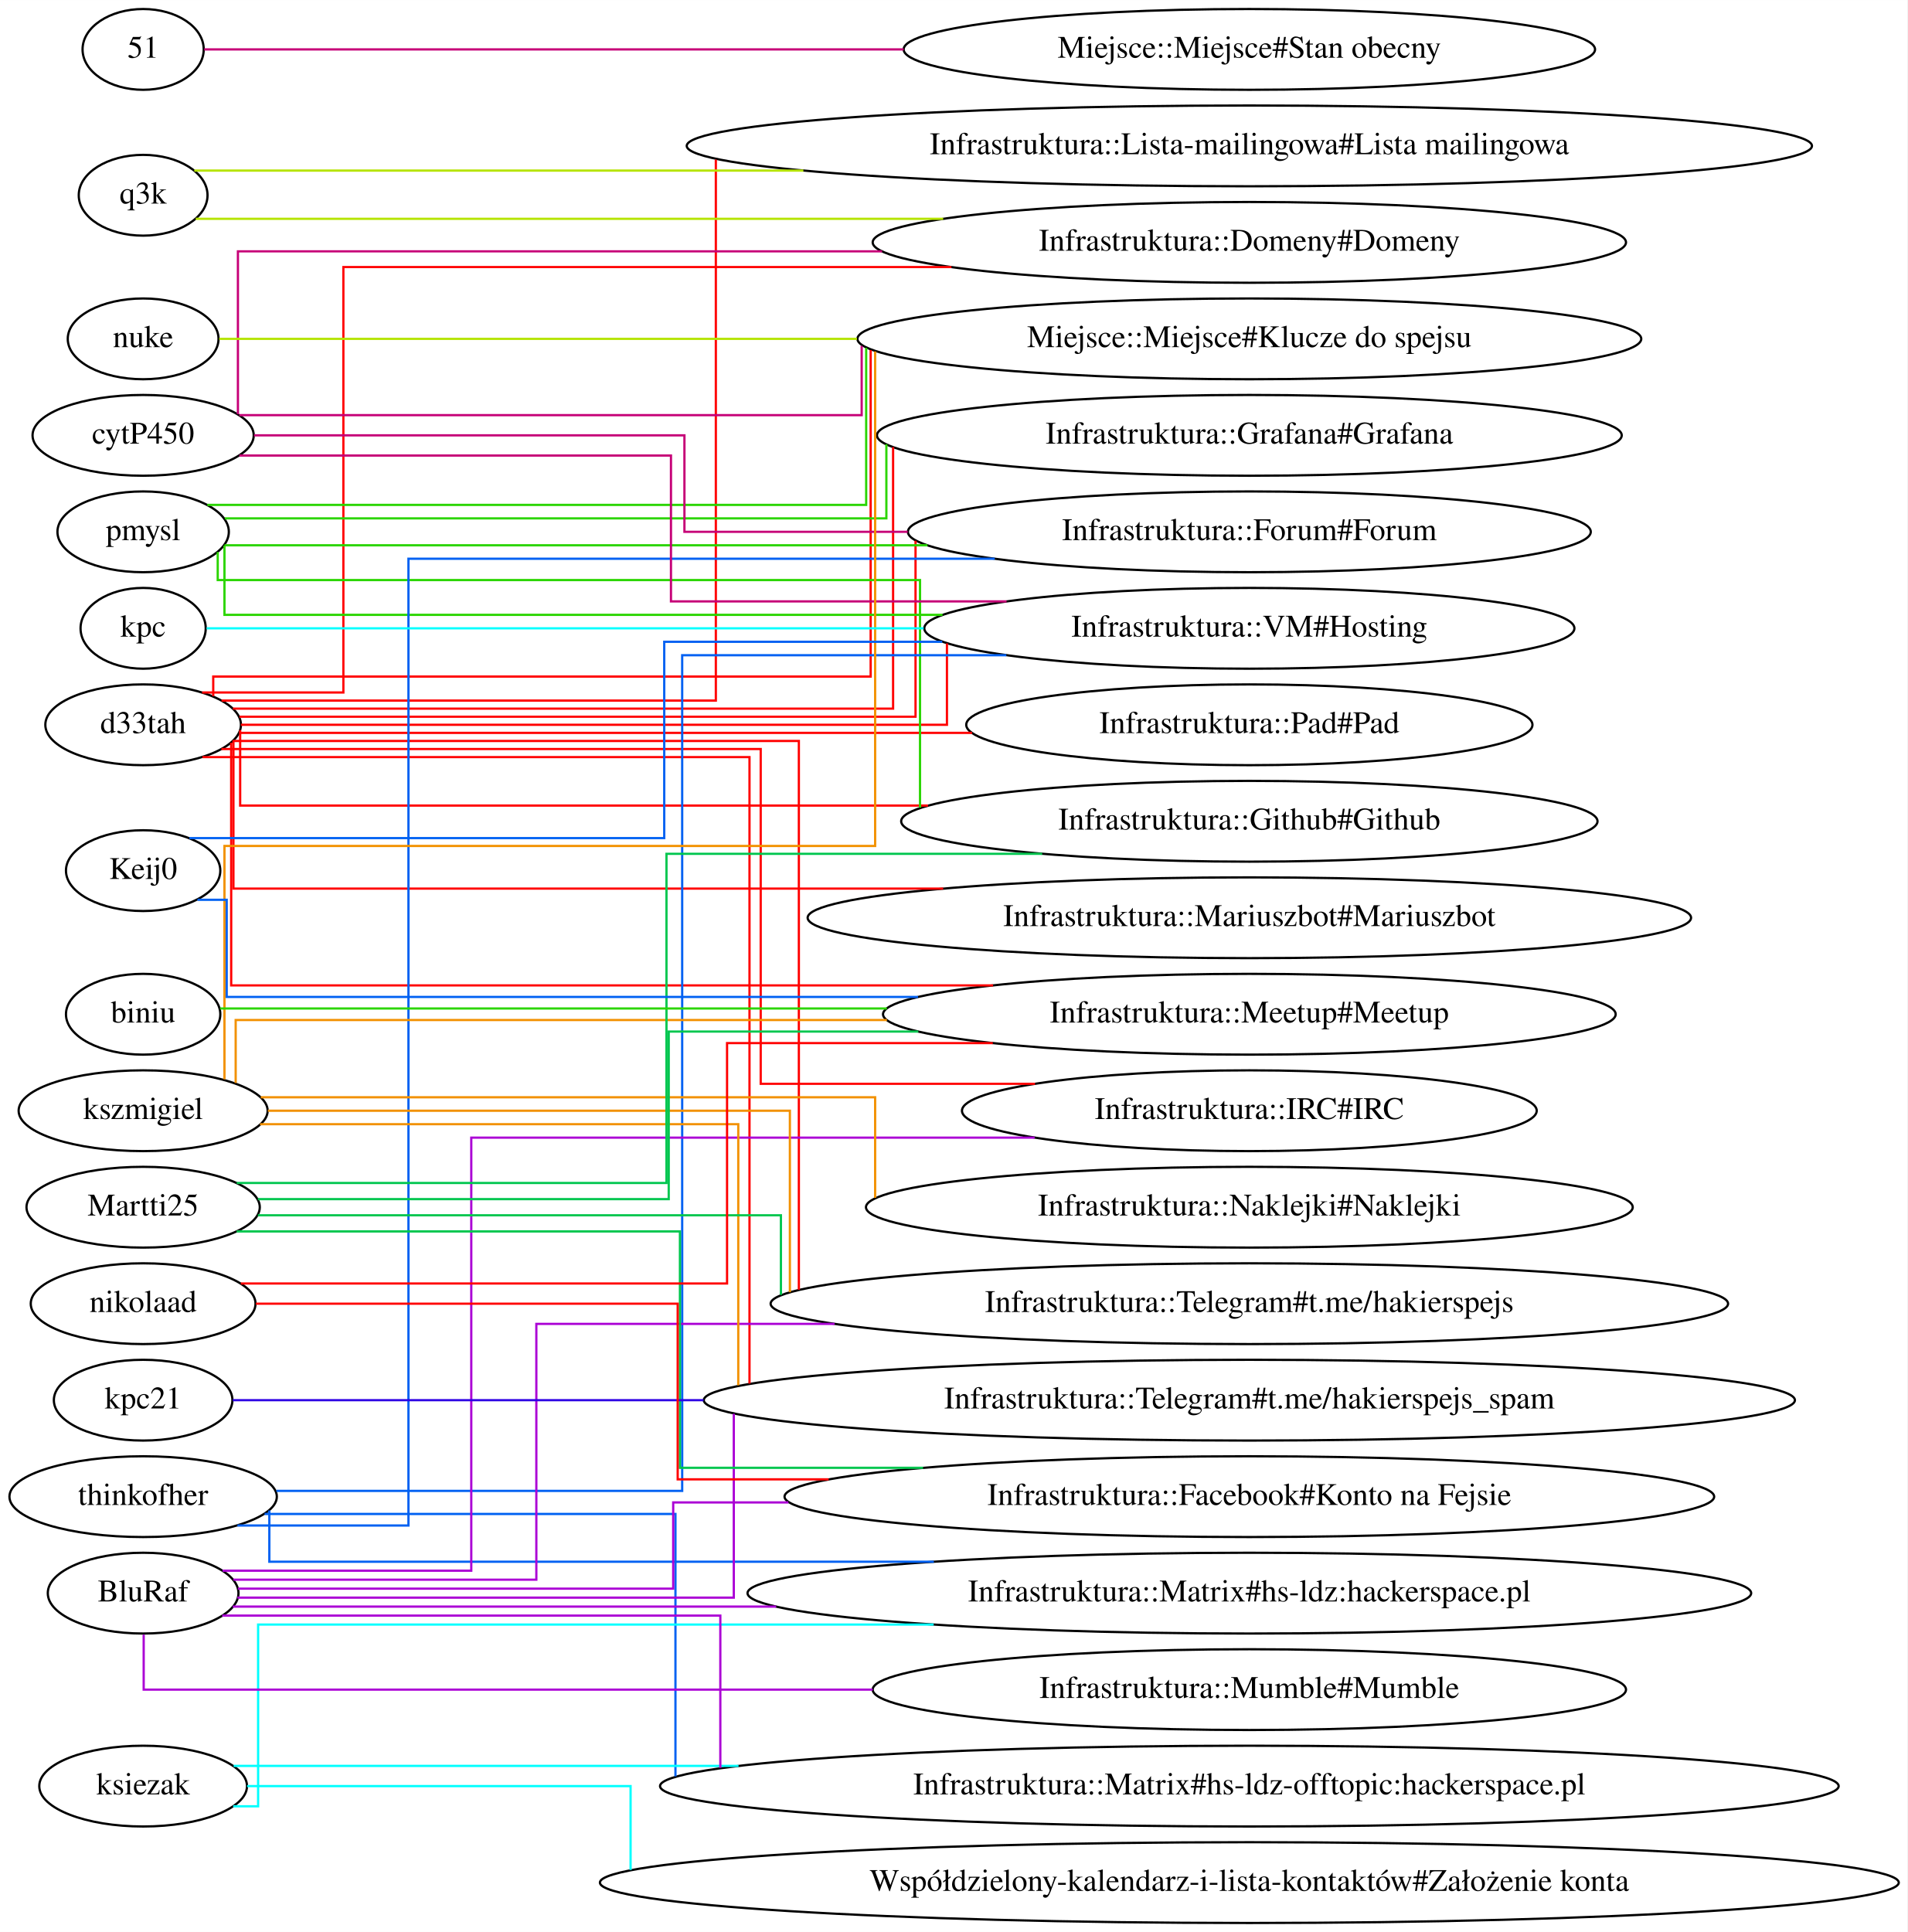
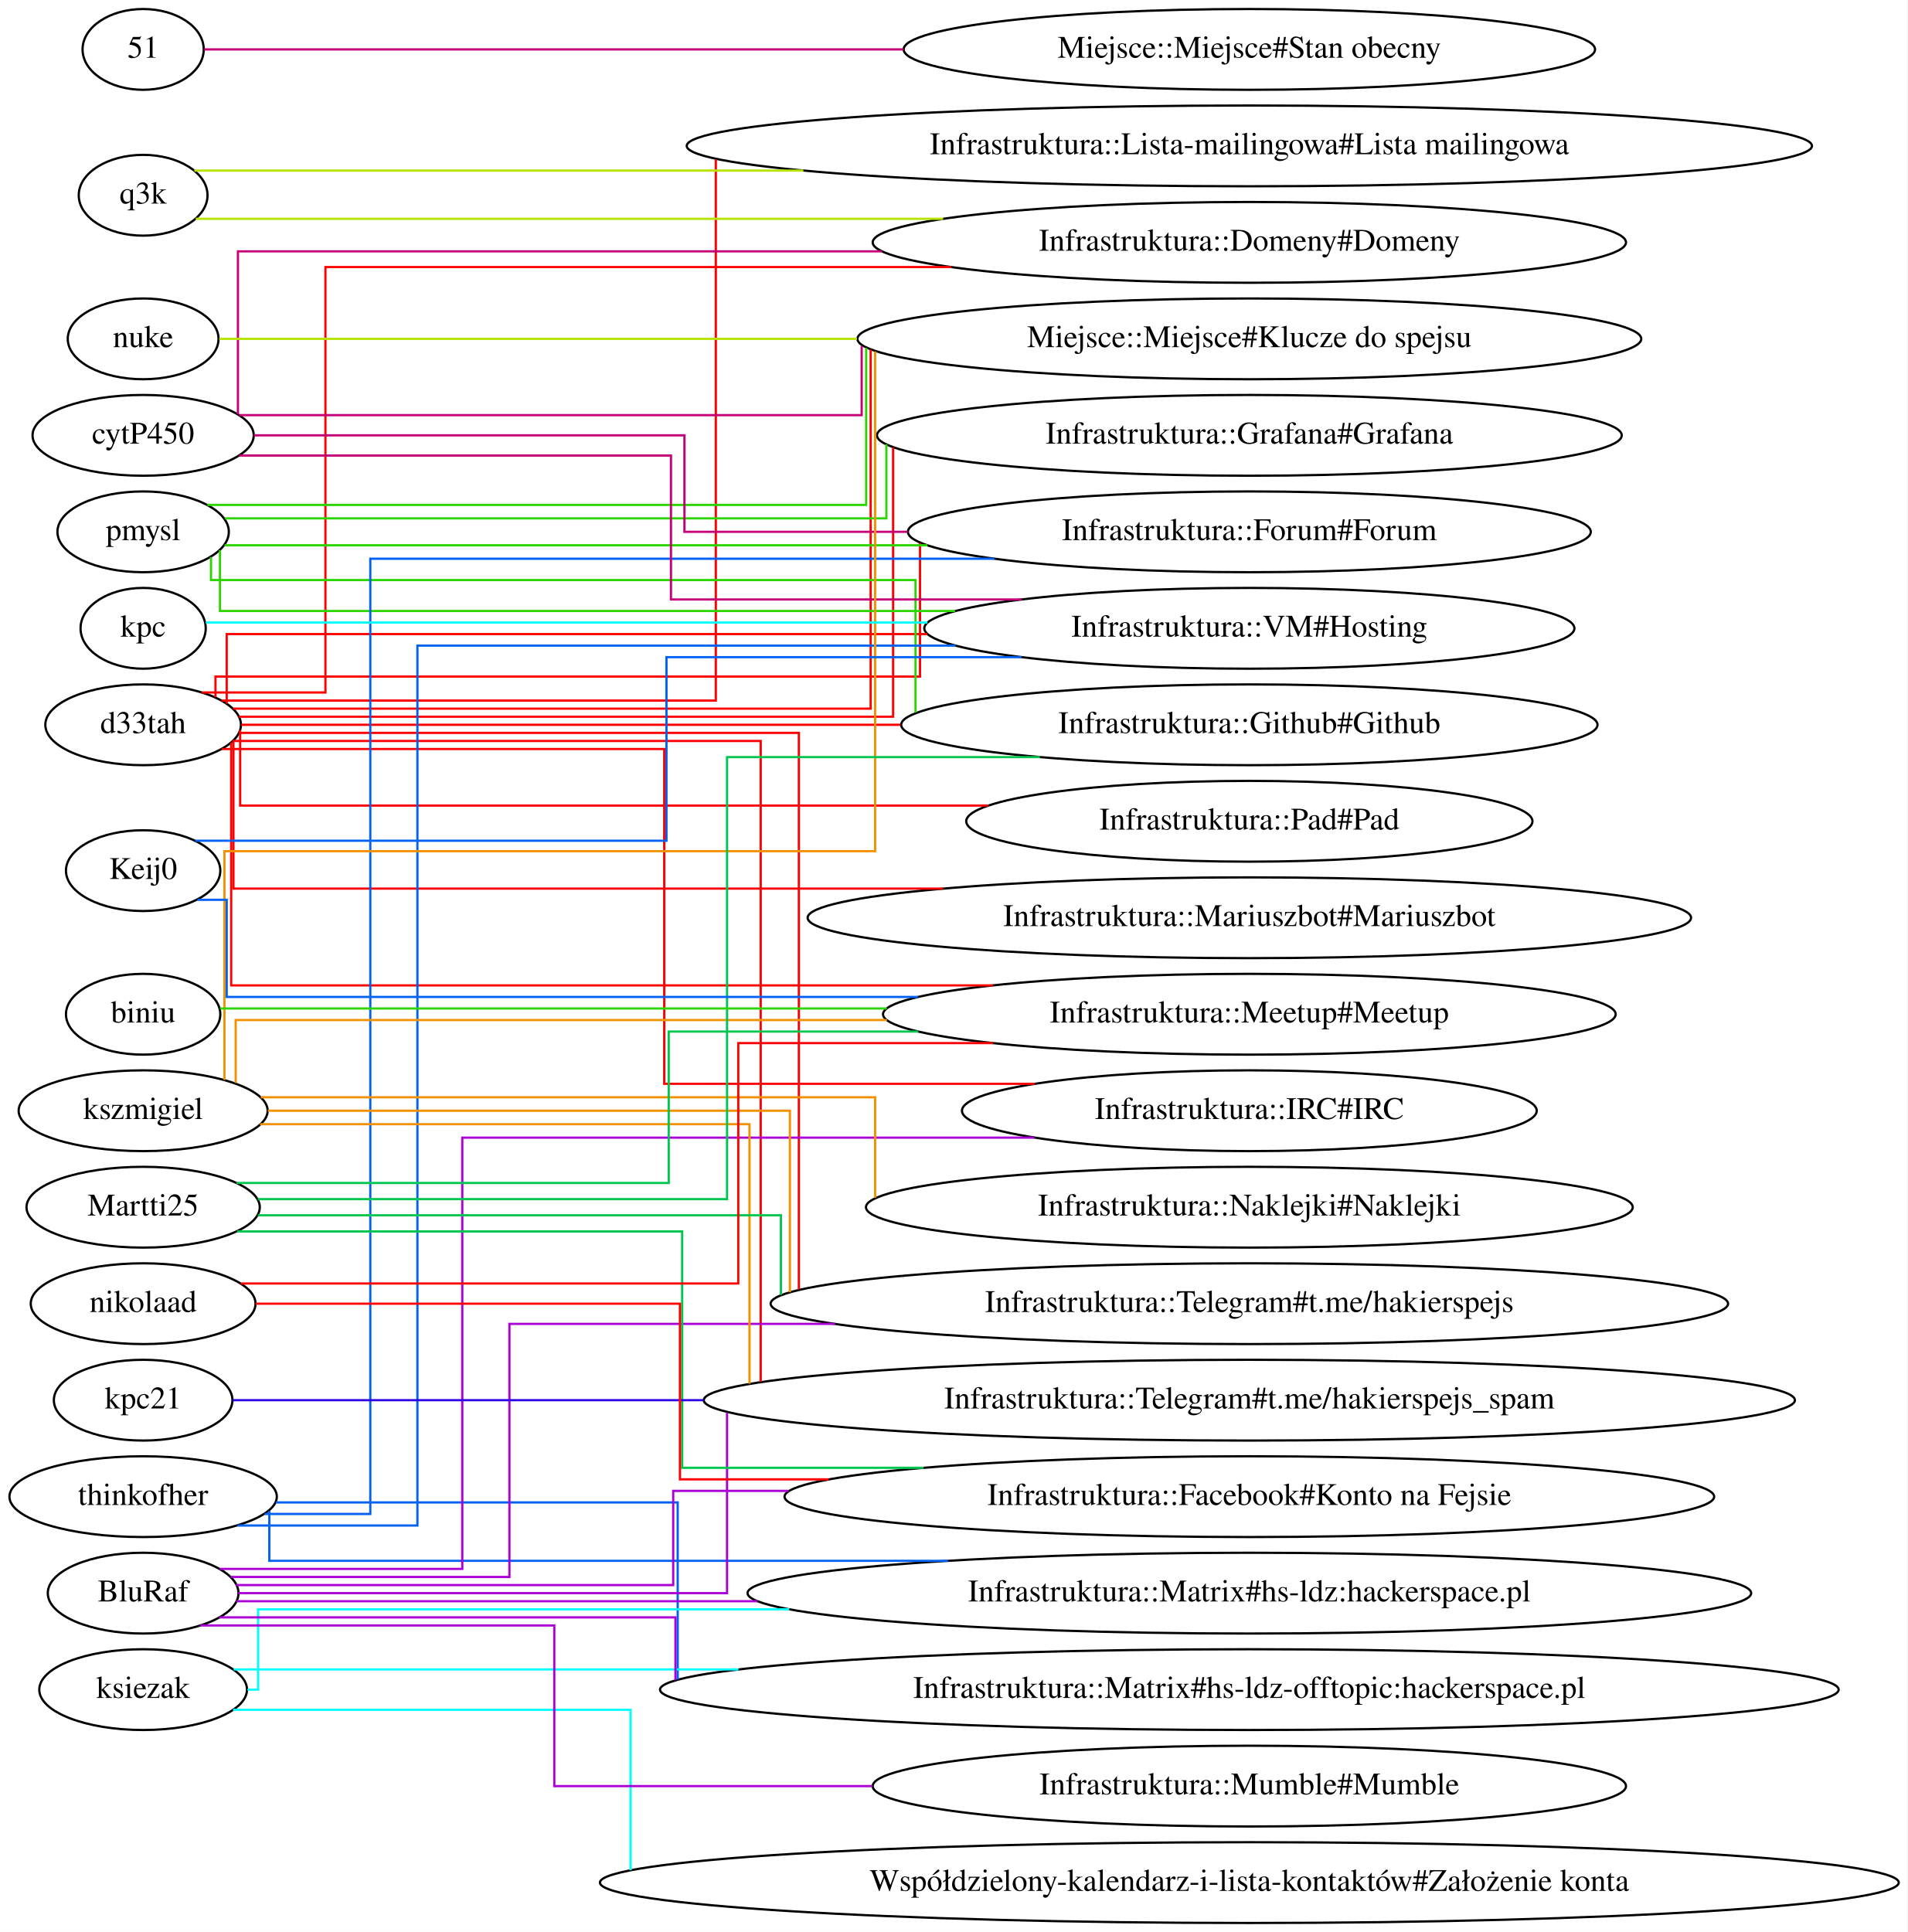
<svg xmlns="http://www.w3.org/2000/svg" width="850pt" height="861pt" viewBox="0.00 0.00 850.04 861.00">
  <g id="graph0" class="graph" transform="scale(1 1) rotate(0) translate(4 857)">
    <polygon fill="#ffffff" stroke="transparent" points="-4,4 -4,-857 846.038,-857 846.038,4 -4,4" />
    <g id="node1" class="node">
      <ellipse fill="none" stroke="#000000" cx="59.795" cy="-534" rx="43.592" ry="18" />
      <text text-anchor="middle" x="59.795" y="-530.3" font-family="Times,serif" font-size="14.00" fill="#000000">d33tah</text>
    </g>
    <g id="node2" class="node">
-       <ellipse fill="none" stroke="#000000" cx="552.814" cy="-491" rx="155.173" ry="18" />
-       <text text-anchor="middle" x="552.814" y="-487.3" font-family="Times,serif" font-size="14.00" fill="#000000">Infrastruktura::Github#Github</text>
-     </g>
-     <g id="edge1" class="edge">
-       <path fill="none" stroke="#ff0000" d="M103.038,-531.638C103.038,-523.629 103.038,-498 103.038,-498 103.038,-498 277.909,-498 409.575,-498" />
-     </g>
-     <g id="node3" class="node">
      <ellipse fill="none" stroke="#000000" cx="552.814" cy="-792" rx="250.756" ry="18" />
      <text text-anchor="middle" x="552.814" y="-788.3" font-family="Times,serif" font-size="14.00" fill="#000000">Infrastruktura::Lista-mailingowa#Lista mailingowa</text>
    </g>
+     <g id="edge1" class="edge">
+       <path fill="none" stroke="#ff0000" d="M94.75,-544.8C164.655,-544.8 315.038,-544.8 315.038,-544.8 315.038,-544.8 315.038,-747.823 315.038,-785.889" />
+     </g>
+     <g id="node3" class="node">
+       <ellipse fill="none" stroke="#000000" cx="552.814" cy="-534" rx="155.173" ry="18" />
+       <text text-anchor="middle" x="552.814" y="-530.3" font-family="Times,serif" font-size="14.00" fill="#000000">Infrastruktura::Github#Github</text>
+     </g>
    <g id="edge2" class="edge">
-       <path fill="none" stroke="#ff0000" d="M94.75,-544.8C164.655,-544.8 315.038,-544.8 315.038,-544.8 315.038,-544.8 315.038,-747.823 315.038,-785.889" />
+       <path fill="none" stroke="#ff0000" d="M103.547,-534C168.885,-534 295.198,-534 397.291,-534" />
    </g>
    <g id="node4" class="node">
-       <ellipse fill="none" stroke="#000000" cx="552.814" cy="-534" rx="126.178" ry="18" />
-       <text text-anchor="middle" x="552.814" y="-530.3" font-family="Times,serif" font-size="14.00" fill="#000000">Infrastruktura::Pad#Pad</text>
+       <ellipse fill="none" stroke="#000000" cx="552.814" cy="-577" rx="144.874" ry="18" />
+       <text text-anchor="middle" x="552.814" y="-573.3" font-family="Times,serif" font-size="14.00" fill="#000000">Infrastruktura::VM#Hosting</text>
    </g>
    <g id="edge3" class="edge">
-       <path fill="none" stroke="#ff0000" d="M102.684,-530.4C174.724,-530.4 322.595,-530.4 429.226,-530.4" />
+       <path fill="none" stroke="#ff0000" d="M97.038,-543.377C97.038,-555.32 97.038,-574.429 97.038,-574.429 97.038,-574.429 275.632,-574.429 409.229,-574.429" />
    </g>
    <g id="node5" class="node">
-       <ellipse fill="none" stroke="#000000" cx="552.814" cy="-620" rx="152.173" ry="18" />
-       <text text-anchor="middle" x="552.814" y="-616.3" font-family="Times,serif" font-size="14.00" fill="#000000">Infrastruktura::Forum#Forum</text>
-     </g>
-     <g id="edge4" class="edge">
-       <path fill="none" stroke="#ff0000" d="M102.697,-537.6C194.978,-537.6 404.038,-537.6 404.038,-537.6 404.038,-537.6 404.038,-599.566 404.038,-616.026" />
-     </g>
-     <g id="node6" class="node">
      <ellipse fill="none" stroke="#000000" cx="552.814" cy="-448" rx="196.865" ry="18" />
      <text text-anchor="middle" x="552.814" y="-444.3" font-family="Times,serif" font-size="14.00" fill="#000000">Infrastruktura::Mariuszbot#Mariuszbot</text>
    </g>
-     <g id="edge5" class="edge">
+     <g id="edge4" class="edge">
      <path fill="none" stroke="#ff0000" d="M100.038,-527C100.038,-508.729 100.038,-461 100.038,-461 100.038,-461 283.036,-461 416.352,-461" />
    </g>
-     <g id="node7" class="node">
+     <g id="node6" class="node">
      <ellipse fill="none" stroke="#000000" cx="552.814" cy="-276" rx="213.362" ry="18" />
      <text text-anchor="middle" x="552.814" y="-272.3" font-family="Times,serif" font-size="14.00" fill="#000000">Infrastruktura::Telegram#t.me/hakierspejs</text>
    </g>
+     <g id="edge5" class="edge">
+       <path fill="none" stroke="#ff0000" d="M102.602,-530.4C183.776,-530.4 352.038,-530.4 352.038,-530.4 352.038,-530.4 352.038,-321.464 352.038,-282.289" />
+     </g>
+     <g id="node7" class="node">
+       <ellipse fill="none" stroke="#000000" cx="552.814" cy="-663" rx="165.971" ry="18" />
+       <text text-anchor="middle" x="552.814" y="-659.3" font-family="Times,serif" font-size="14.00" fill="#000000">Infrastruktura::Grafana#Grafana</text>
+     </g>
    <g id="edge6" class="edge">
-       <path fill="none" stroke="#ff0000" d="M99.817,-526.8C179.855,-526.8 352.038,-526.8 352.038,-526.8 352.038,-526.8 352.038,-320.821 352.038,-282.2" />
+       <path fill="none" stroke="#ff0000" d="M102.466,-537.6C192.574,-537.6 394.038,-537.6 394.038,-537.6 394.038,-537.6 394.038,-633.609 394.038,-657.612" />
    </g>
    <g id="node8" class="node">
      <ellipse fill="none" stroke="#000000" cx="552.814" cy="-706" rx="174.669" ry="18" />
      <text text-anchor="middle" x="552.814" y="-702.3" font-family="Times,serif" font-size="14.00" fill="#000000">Miejsce::Miejsce#Klucze do spejsu</text>
    </g>
    <g id="edge7" class="edge">
-       <path fill="none" stroke="#ff0000" d="M91.038,-546.755C91.038,-551.385 91.038,-555.5 91.038,-555.5 91.038,-555.5 384.038,-555.5 384.038,-555.5 384.038,-555.5 384.038,-674.879 384.038,-700.993" />
+       <path fill="none" stroke="#ff0000" d="M99.879,-541.2C186.63,-541.2 384.038,-541.2 384.038,-541.2 384.038,-541.2 384.038,-674.225 384.038,-701.246" />
    </g>
    <g id="node9" class="node">
-       <ellipse fill="none" stroke="#000000" cx="552.814" cy="-577" rx="144.874" ry="18" />
-       <text text-anchor="middle" x="552.814" y="-573.3" font-family="Times,serif" font-size="14.00" fill="#000000">Infrastruktura::VM#Hosting</text>
+       <ellipse fill="none" stroke="#000000" cx="552.814" cy="-405" rx="163.271" ry="18" />
+       <text text-anchor="middle" x="552.814" y="-401.3" font-family="Times,serif" font-size="14.00" fill="#000000">Infrastruktura::Meetup#Meetup</text>
    </g>
    <g id="edge8" class="edge">
-       <path fill="none" stroke="#ff0000" d="M103.364,-534C198.837,-534 418.038,-534 418.038,-534 418.038,-534 418.038,-558.188 418.038,-570.281" />
+       <path fill="none" stroke="#ff0000" d="M99.038,-526.017C99.038,-499.777 99.038,-417.857 99.038,-417.857 99.038,-417.857 304.178,-417.857 438.6,-417.857" />
    </g>
    <g id="node10" class="node">
      <ellipse fill="none" stroke="#000000" cx="552.814" cy="-362" rx="128.077" ry="18" />
      <text text-anchor="middle" x="552.814" y="-358.3" font-family="Times,serif" font-size="14.00" fill="#000000">Infrastruktura::IRC#IRC</text>
    </g>
    <g id="edge9" class="edge">
-       <path fill="none" stroke="#ff0000" d="M94.654,-523.2C168.719,-523.2 335.038,-523.2 335.038,-523.2 335.038,-523.2 335.038,-374 335.038,-374 335.038,-374 398.781,-374 457.294,-374" />
+       <path fill="none" stroke="#ff0000" d="M94.815,-523.2C159.695,-523.2 292.038,-523.2 292.038,-523.2 292.038,-523.2 292.038,-374 292.038,-374 292.038,-374 382.766,-374 457.191,-374" />
    </g>
    <g id="node11" class="node">
-       <ellipse fill="none" stroke="#000000" cx="552.814" cy="-663" rx="165.971" ry="18" />
-       <text text-anchor="middle" x="552.814" y="-659.3" font-family="Times,serif" font-size="14.00" fill="#000000">Infrastruktura::Grafana#Grafana</text>
+       <ellipse fill="none" stroke="#000000" cx="552.814" cy="-749" rx="167.87" ry="18" />
+       <text text-anchor="middle" x="552.814" y="-745.3" font-family="Times,serif" font-size="14.00" fill="#000000">Infrastruktura::Domeny#Domeny</text>
    </g>
    <g id="edge10" class="edge">
-       <path fill="none" stroke="#ff0000" d="M99.78,-541.2C188.499,-541.2 394.038,-541.2 394.038,-541.2 394.038,-541.2 394.038,-634.453 394.038,-657.766" />
+       <path fill="none" stroke="#ff0000" d="M85.948,-548.4C109.698,-548.4 141.038,-548.4 141.038,-548.4 141.038,-548.4 141.038,-738 141.038,-738 141.038,-738 299.634,-738 419.975,-738" />
    </g>
    <g id="node12" class="node">
-       <ellipse fill="none" stroke="#000000" cx="552.814" cy="-405" rx="163.271" ry="18" />
-       <text text-anchor="middle" x="552.814" y="-401.3" font-family="Times,serif" font-size="14.00" fill="#000000">Infrastruktura::Meetup#Meetup</text>
+       <ellipse fill="none" stroke="#000000" cx="552.814" cy="-491" rx="126.178" ry="18" />
+       <text text-anchor="middle" x="552.814" y="-487.3" font-family="Times,serif" font-size="14.00" fill="#000000">Infrastruktura::Pad#Pad</text>
    </g>
    <g id="edge11" class="edge">
-       <path fill="none" stroke="#ff0000" d="M99.038,-526.017C99.038,-499.777 99.038,-417.857 99.038,-417.857 99.038,-417.857 304.178,-417.857 438.6,-417.857" />
+       <path fill="none" stroke="#ff0000" d="M103.038,-531.638C103.038,-523.629 103.038,-498 103.038,-498 103.038,-498 303.134,-498 436.4,-498" />
    </g>
    <g id="node13" class="node">
+       <ellipse fill="none" stroke="#000000" cx="552.814" cy="-620" rx="152.173" ry="18" />
+       <text text-anchor="middle" x="552.814" y="-616.3" font-family="Times,serif" font-size="14.00" fill="#000000">Infrastruktura::Forum#Forum</text>
+     </g>
+     <g id="edge12" class="edge">
+       <path fill="none" stroke="#ff0000" d="M92.038,-546.257C92.038,-551.086 92.038,-555.5 92.038,-555.5 92.038,-555.5 406.038,-555.5 406.038,-555.5 406.038,-555.5 406.038,-599.734 406.038,-614.939" />
+     </g>
+     <g id="node14" class="node">
      <ellipse fill="none" stroke="#000000" cx="552.814" cy="-233" rx="243.157" ry="18" />
      <text text-anchor="middle" x="552.814" y="-229.3" font-family="Times,serif" font-size="14.00" fill="#000000">Infrastruktura::Telegram#t.me/hakierspejs_spam</text>
    </g>
-     <g id="edge12" class="edge">
-       <path fill="none" stroke="#ff0000" d="M86.199,-519.6C154.199,-519.6 330.038,-519.6 330.038,-519.6 330.038,-519.6 330.038,-285.232 330.038,-240.373" />
-     </g>
-     <g id="node14" class="node">
-       <ellipse fill="none" stroke="#000000" cx="552.814" cy="-749" rx="167.87" ry="18" />
-       <text text-anchor="middle" x="552.814" y="-745.3" font-family="Times,serif" font-size="14.00" fill="#000000">Infrastruktura::Domeny#Domeny</text>
-     </g>
    <g id="edge13" class="edge">
-       <path fill="none" stroke="#ff0000" d="M86.088,-548.4C112.412,-548.4 149.038,-548.4 149.038,-548.4 149.038,-548.4 149.038,-738 149.038,-738 149.038,-738 302.358,-738 420.043,-738" />
+       <path fill="none" stroke="#ff0000" d="M99.817,-526.8C176.155,-526.8 335.038,-526.8 335.038,-526.8 335.038,-526.8 335.038,-288.615 335.038,-241.165" />
    </g>
    <g id="node15" class="node">
      <ellipse fill="none" stroke="#000000" cx="59.795" cy="-620" rx="38.194" ry="18" />
      <text text-anchor="middle" x="59.795" y="-616.3" font-family="Times,serif" font-size="14.00" fill="#000000">pmysl</text>
    </g>
    <g id="edge14" class="edge">
-       <path fill="none" stroke="#2bd500" d="M93.038,-611.007C93.038,-605.115 93.038,-598.5 93.038,-598.5 93.038,-598.5 406.038,-598.5 406.038,-598.5 406.038,-598.5 406.038,-519.829 406.038,-497.088" />
+       <path fill="none" stroke="#2bd500" d="M90.038,-608.746C90.038,-603.544 90.038,-598.5 90.038,-598.5 90.038,-598.5 404.038,-598.5 404.038,-598.5 404.038,-598.5 404.038,-555.097 404.038,-539.499" />
    </g>
    <g id="edge15" class="edge">
-       <path fill="none" stroke="#2bd500" d="M96.048,-614C161.204,-614 301.372,-614 409.361,-614" />
+       <path fill="none" stroke="#2bd500" d="M94.038,-611.816C94.038,-601.392 94.038,-584.714 94.038,-584.714 94.038,-584.714 286.07,-584.714 421.654,-584.714" />
+     </g>
+     <g id="edge16" class="edge">
+       <path fill="none" stroke="#2bd500" d="M96.191,-626C182.239,-626 391.038,-626 391.038,-626 391.038,-626 391.038,-649.495 391.038,-659.04" />
    </g>
    <g id="edge17" class="edge">
      <path fill="none" stroke="#2bd500" d="M88.392,-632C167.257,-632 382.038,-632 382.038,-632 382.038,-632 382.038,-686.651 382.038,-702.021" />
    </g>
-     <g id="edge16" class="edge">
-       <path fill="none" stroke="#2bd500" d="M96.038,-613.89C96.038,-603.381 96.038,-583 96.038,-583 96.038,-583 281.504,-583 416.075,-583" />
-     </g>
    <g id="edge18" class="edge">
-       <path fill="none" stroke="#2bd500" d="M96.191,-626C182.239,-626 391.038,-626 391.038,-626 391.038,-626 391.038,-649.495 391.038,-659.04" />
+       <path fill="none" stroke="#2bd500" d="M96.048,-614C161.204,-614 301.372,-614 409.361,-614" />
    </g>
    <g id="node16" class="node">
      <ellipse fill="none" stroke="#000000" cx="59.795" cy="-190" rx="59.59" ry="18" />
      <text text-anchor="middle" x="59.795" y="-186.3" font-family="Times,serif" font-size="14.00" fill="#000000">thinkofher</text>
    </g>
+     <g id="edge22" class="edge">
+       <path fill="none" stroke="#0061f2" d="M101.864,-177.143C137.225,-177.143 182.038,-177.143 182.038,-177.143 182.038,-177.143 182.038,-569.286 182.038,-569.286 182.038,-569.286 315.127,-569.286 421.831,-569.286" />
+     </g>
    <g id="edge21" class="edge">
-       <path fill="none" stroke="#0061f2" d="M101.816,-177.143C135.802,-177.143 178.038,-177.143 178.038,-177.143 178.038,-177.143 178.038,-608 178.038,-608 178.038,-608 329.045,-608 439.352,-608" />
-     </g>
-     <g id="edge20" class="edge">
-       <path fill="none" stroke="#0061f2" d="M119.181,-192.571C190.324,-192.571 300.038,-192.571 300.038,-192.571 300.038,-192.571 300.038,-565 300.038,-565 300.038,-565 375.906,-565 444.514,-565" />
+       <path fill="none" stroke="#0061f2" d="M113.973,-182.286C138.044,-182.286 161.038,-182.286 161.038,-182.286 161.038,-182.286 161.038,-608 161.038,-608 161.038,-608 323.543,-608 439.233,-608" />
    </g>
    <g id="node17" class="node">
-       <ellipse fill="none" stroke="#000000" cx="552.814" cy="-61" rx="262.653" ry="18" />
-       <text text-anchor="middle" x="552.814" y="-57.3" font-family="Times,serif" font-size="14.00" fill="#000000">Infrastruktura::Matrix#hs-ldz-offtopic:hackerspace.pl</text>
-     </g>
-     <g id="edge19" class="edge">
-       <path fill="none" stroke="#0061f2" d="M113.926,-182.286C183.946,-182.286 297.038,-182.286 297.038,-182.286 297.038,-182.286 297.038,-86.922 297.038,-65.317" />
-     </g>
-     <g id="node18" class="node">
      <ellipse fill="none" stroke="#000000" cx="552.814" cy="-147" rx="223.66" ry="18" />
      <text text-anchor="middle" x="552.814" y="-143.3" font-family="Times,serif" font-size="14.00" fill="#000000">Infrastruktura::Matrix#hs-ldz:hackerspace.pl</text>
    </g>
-     <g id="edge22" class="edge">
-       <path fill="none" stroke="#0061f2" d="M116.038,-183.85C116.038,-175.337 116.038,-161 116.038,-161 116.038,-161 284.527,-161 412.211,-161" />
+     <g id="edge19" class="edge">
+       <path fill="none" stroke="#0061f2" d="M116.038,-183.653C116.038,-175.227 116.038,-161.4 116.038,-161.4 116.038,-161.4 290.137,-161.4 418.501,-161.4" />
+     </g>
+     <g id="node18" class="node">
+       <ellipse fill="none" stroke="#000000" cx="552.814" cy="-104" rx="262.653" ry="18" />
+       <text text-anchor="middle" x="552.814" y="-100.3" font-family="Times,serif" font-size="14.00" fill="#000000">Infrastruktura::Matrix#hs-ldz-offtopic:hackerspace.pl</text>
+     </g>
+     <g id="edge20" class="edge">
+       <path fill="none" stroke="#0061f2" d="M118.992,-187.429C189.551,-187.429 298.038,-187.429 298.038,-187.429 298.038,-187.429 298.038,-125.814 298.038,-108.486" />
    </g>
    <g id="node19" class="node">
      <ellipse fill="none" stroke="#000000" cx="59.795" cy="-663" rx="49.291" ry="18" />
      <text text-anchor="middle" x="59.795" y="-659.3" font-family="Times,serif" font-size="14.00" fill="#000000">cytP450</text>
    </g>
    <g id="edge25" class="edge">
+       <path fill="none" stroke="#c60077" d="M102.668,-654C170.521,-654 295.038,-654 295.038,-654 295.038,-654 295.038,-589.857 295.038,-589.857 295.038,-589.857 379.169,-589.857 451.304,-589.857" />
+     </g>
+     <g id="edge24" class="edge">
+       <path fill="none" stroke="#c60077" d="M102.652,-672C189.915,-672 380.038,-672 380.038,-672 380.038,-672 380.038,-694.445 380.038,-702.862" />
+     </g>
+     <g id="edge23" class="edge">
+       <path fill="none" stroke="#c60077" d="M102.038,-672.406C102.038,-693.945 102.038,-745 102.038,-745 102.038,-745 260.171,-745 389.117,-745" />
+     </g>
+     <g id="edge26" class="edge">
      <path fill="none" stroke="#c60077" d="M109.196,-663C179.775,-663 301.038,-663 301.038,-663 301.038,-663 301.038,-620 301.038,-620 301.038,-620 347.524,-620 400.546,-620" />
-     </g>
-     <g id="edge26" class="edge">
-       <path fill="none" stroke="#c60077" d="M102.652,-672C189.915,-672 380.038,-672 380.038,-672 380.038,-672 380.038,-694.445 380.038,-702.862" />
-     </g>
-     <g id="edge23" class="edge">
-       <path fill="none" stroke="#c60077" d="M102.668,-654C170.521,-654 295.038,-654 295.038,-654 295.038,-654 295.038,-589 295.038,-589 295.038,-589 374.071,-589 444.614,-589" />
-     </g>
-     <g id="edge24" class="edge">
-       <path fill="none" stroke="#c60077" d="M102.038,-672.406C102.038,-693.945 102.038,-745 102.038,-745 102.038,-745 260.171,-745 389.117,-745" />
    </g>
    <g id="node20" class="node">
      <ellipse fill="none" stroke="#000000" cx="59.795" cy="-770" rx="28.695" ry="18" />
      <text text-anchor="middle" x="59.795" y="-766.3" font-family="Times,serif" font-size="14.00" fill="#000000">q3k</text>
    </g>
    <g id="edge27" class="edge">
      <path fill="none" stroke="#b6e400" d="M82.585,-781C131.066,-781 248.623,-781 354.06,-781" />
    </g>
    <g id="edge28" class="edge">
      <path fill="none" stroke="#b6e400" d="M83.242,-759.5C142.135,-759.5 299.881,-759.5 416.367,-759.5" />
    </g>
    <g id="node21" class="node">
-       <ellipse fill="none" stroke="#000000" cx="59.795" cy="-61" rx="46.292" ry="18" />
-       <text text-anchor="middle" x="59.795" y="-57.3" font-family="Times,serif" font-size="14.00" fill="#000000">ksiezak</text>
+       <ellipse fill="none" stroke="#000000" cx="59.795" cy="-104" rx="46.292" ry="18" />
+       <text text-anchor="middle" x="59.795" y="-100.3" font-family="Times,serif" font-size="14.00" fill="#000000">ksiezak</text>
    </g>
    <g id="edge29" class="edge">
-       <path fill="none" stroke="#00ffff" d="M100.141,-70C150.103,-70 239.167,-70 325.154,-70" />
-     </g>
-     <g id="edge31" class="edge">
-       <path fill="none" stroke="#00ffff" d="M99.919,-52C106.402,-52 111.038,-52 111.038,-52 111.038,-52 111.038,-133 111.038,-133 111.038,-133 282.799,-133 412.122,-133" />
+       <path fill="none" stroke="#00ffff" d="M106.309,-104C109.237,-104 111.038,-104 111.038,-104 111.038,-104 111.038,-139.8 111.038,-139.8 111.038,-139.8 232.305,-139.8 347.769,-139.8" />
+     </g>
+     <g id="edge30" class="edge">
+       <path fill="none" stroke="#00ffff" d="M100.141,-113C150.103,-113 239.167,-113 325.154,-113" />
    </g>
    <g id="node22" class="node">
      <ellipse fill="none" stroke="#000000" cx="552.814" cy="-18" rx="289.449" ry="18" />
      <text text-anchor="middle" x="552.814" y="-14.3" font-family="Times,serif" font-size="14.00" fill="#000000">Współdzielony-kalendarz-i-lista-kontaktów#Założenie konta</text>
    </g>
-     <g id="edge30" class="edge">
-       <path fill="none" stroke="#00ffff" d="M106.132,-61C169.934,-61 277.038,-61 277.038,-61 277.038,-61 277.038,-35.277 277.038,-23.622" />
+     <g id="edge31" class="edge">
+       <path fill="none" stroke="#00ffff" d="M99.894,-95C162.665,-95 277.038,-95 277.038,-95 277.038,-95 277.038,-41.193 277.038,-23.538" />
    </g>
    <g id="node23" class="node">
      <ellipse fill="none" stroke="#000000" cx="59.795" cy="-147" rx="42.494" ry="18" />
      <text text-anchor="middle" x="59.795" y="-143.3" font-family="Times,serif" font-size="14.00" fill="#000000">BluRaf</text>
    </g>
+     <g id="edge33" class="edge">
+       <path fill="none" stroke="#ab00d5" d="M98.895,-154.2C147.19,-154.2 223.038,-154.2 223.038,-154.2 223.038,-154.2 223.038,-267 223.038,-267 223.038,-267 292.807,-267 368.162,-267" />
+     </g>
+     <g id="edge35" class="edge">
+       <path fill="none" stroke="#ab00d5" d="M93.865,-157.8C135.947,-157.8 202.038,-157.8 202.038,-157.8 202.038,-157.8 202.038,-350 202.038,-350 202.038,-350 353.104,-350 456.963,-350" />
+     </g>
+     <g id="edge38" class="edge">
+       <path fill="none" stroke="#ab00d5" d="M102.186,-147C175.929,-147 320.038,-147 320.038,-147 320.038,-147 320.038,-208.225 320.038,-227.357" />
+     </g>
    <g id="edge34" class="edge">
-       <path fill="none" stroke="#ab00d5" d="M99.999,-153C151.737,-153 235.038,-153 235.038,-153 235.038,-153 235.038,-267 235.038,-267 235.038,-267 298.054,-267 367.962,-267" />
+       <path fill="none" stroke="#ab00d5" d="M101.404,-143.4C153.232,-143.4 245.687,-143.4 333.486,-143.4" />
+     </g>
+     <g id="edge32" class="edge">
+       <path fill="none" stroke="#ab00d5" d="M93.786,-136.2C159.386,-136.2 297.038,-136.2 297.038,-136.2 297.038,-136.2 297.038,-116.938 297.038,-108.21" />
+     </g>
+     <g id="node24" class="node">
+       <ellipse fill="none" stroke="#000000" cx="552.814" cy="-61" rx="167.87" ry="18" />
+       <text text-anchor="middle" x="552.814" y="-57.3" font-family="Times,serif" font-size="14.00" fill="#000000">Infrastruktura::Mumble#Mumble</text>
    </g>
    <g id="edge36" class="edge">
-       <path fill="none" stroke="#ab00d5" d="M95.196,-157C138.477,-157 206.038,-157 206.038,-157 206.038,-157 206.038,-350 206.038,-350 206.038,-350 354.494,-350 457.138,-350" />
-     </g>
-     <g id="edge38" class="edge">
-       <path fill="none" stroke="#ab00d5" d="M101.797,-145C176.118,-145 323.038,-145 323.038,-145 323.038,-145 323.038,-207.07 323.038,-226.951" />
-     </g>
-     <g id="edge32" class="edge">
-       <path fill="none" stroke="#ab00d5" d="M95.024,-137C165.476,-137 317.038,-137 317.038,-137 317.038,-137 317.038,-88.739 317.038,-69.133" />
-     </g>
-     <g id="edge35" class="edge">
-       <path fill="none" stroke="#ab00d5" d="M99.723,-141C152.849,-141 250.711,-141 341.926,-141" />
-     </g>
-     <g id="node24" class="node">
-       <ellipse fill="none" stroke="#000000" cx="552.814" cy="-104" rx="167.87" ry="18" />
-       <text text-anchor="middle" x="552.814" y="-100.3" font-family="Times,serif" font-size="14.00" fill="#000000">Infrastruktura::Mumble#Mumble</text>
-     </g>
-     <g id="edge33" class="edge">
-       <path fill="none" stroke="#ab00d5" d="M60.038,-128.515C60.038,-116.86 60.038,-104 60.038,-104 60.038,-104 242.146,-104 384.951,-104" />
+       <path fill="none" stroke="#ab00d5" d="M85.274,-132.6C135.624,-132.6 243.038,-132.6 243.038,-132.6 243.038,-132.6 243.038,-61 243.038,-61 243.038,-61 311.957,-61 384.781,-61" />
    </g>
    <g id="node25" class="node">
      <ellipse fill="none" stroke="#000000" cx="552.814" cy="-190" rx="207.163" ry="18" />
      <text text-anchor="middle" x="552.814" y="-186.3" font-family="Times,serif" font-size="14.00" fill="#000000">Infrastruktura::Facebook#Konto na Fejsie</text>
    </g>
    <g id="edge37" class="edge">
-       <path fill="none" stroke="#ab00d5" d="M102.03,-149C169.982,-149 296.038,-149 296.038,-149 296.038,-149 296.038,-187.429 296.038,-187.429 296.038,-187.429 317.204,-187.429 347.383,-187.429" />
+       <path fill="none" stroke="#ab00d5" d="M101.216,-150.6C168.969,-150.6 296.038,-150.6 296.038,-150.6 296.038,-150.6 296.038,-192.571 296.038,-192.571 296.038,-192.571 317.204,-192.571 347.383,-192.571" />
    </g>
    <g id="node26" class="node">
      <ellipse fill="none" stroke="#000000" cx="59.795" cy="-362" rx="55.491" ry="18" />
      <text text-anchor="middle" x="59.795" y="-358.3" font-family="Times,serif" font-size="14.00" fill="#000000">kszmigiel</text>
    </g>
    <g id="edge39" class="edge">
      <path fill="none" stroke="#f29100" d="M115.371,-362C199.131,-362 348.038,-362 348.038,-362 348.038,-362 348.038,-299.636 348.038,-281.122" />
    </g>
    <g id="edge40" class="edge">
-       <path fill="none" stroke="#f29100" d="M96.038,-376C96.038,-407.257 96.038,-480 96.038,-480 96.038,-480 386.038,-480 386.038,-480 386.038,-480 386.038,-665.611 386.038,-700.413" />
-     </g>
-     <g id="edge42" class="edge">
+       <path fill="none" stroke="#f29100" d="M96.038,-375.723C96.038,-406.362 96.038,-477.667 96.038,-477.667 96.038,-477.667 386.038,-477.667 386.038,-477.667 386.038,-477.667 386.038,-665.194 386.038,-700.356" />
+     </g>
+     <g id="edge41" class="edge">
      <path fill="none" stroke="#f29100" d="M101.038,-374.35C101.038,-386.239 101.038,-402.429 101.038,-402.429 101.038,-402.429 261.619,-402.429 391.307,-402.429" />
    </g>
    <g id="edge43" class="edge">
-       <path fill="none" stroke="#f29100" d="M111.882,-356C189.128,-356 325.038,-356 325.038,-356 325.038,-356 325.038,-265.161 325.038,-239.613" />
+       <path fill="none" stroke="#f29100" d="M111.9,-356C190.43,-356 330.038,-356 330.038,-356 330.038,-356 330.038,-266.805 330.038,-240.326" />
    </g>
    <g id="node27" class="node">
      <ellipse fill="none" stroke="#000000" cx="552.814" cy="-319" rx="170.87" ry="18" />
      <text text-anchor="middle" x="552.814" y="-315.3" font-family="Times,serif" font-size="14.00" fill="#000000">Infrastruktura::Naklejki#Naklejki</text>
    </g>
-     <g id="edge41" class="edge">
+     <g id="edge42" class="edge">
      <path fill="none" stroke="#f29100" d="M112.211,-368C204.433,-368 386.038,-368 386.038,-368 386.038,-368 386.038,-335.027 386.038,-323.178" />
    </g>
    <g id="node28" class="node">
      <ellipse fill="none" stroke="#000000" cx="59.795" cy="-319" rx="51.991" ry="18" />
      <text text-anchor="middle" x="59.795" y="-315.3" font-family="Times,serif" font-size="14.00" fill="#000000">Martti25</text>
    </g>
-     <g id="edge44" class="edge">
-       <path fill="none" stroke="#00c64f" d="M101.494,-329.8C168.583,-329.8 293.038,-329.8 293.038,-329.8 293.038,-329.8 293.038,-476.5 293.038,-476.5 293.038,-476.5 385.828,-476.5 460.495,-476.5" />
+     <g id="edge45" class="edge">
+       <path fill="none" stroke="#00c64f" d="M110.9,-322.6C186.69,-322.6 320.038,-322.6 320.038,-322.6 320.038,-322.6 320.038,-519.6 320.038,-519.6 320.038,-519.6 394.716,-519.6 459.476,-519.6" />
    </g>
    <g id="edge47" class="edge">
      <path fill="none" stroke="#00c64f" d="M110.94,-315.4C192.775,-315.4 344.038,-315.4 344.038,-315.4 344.038,-315.4 344.038,-289.888 344.038,-279.922" />
    </g>
+     <g id="edge44" class="edge">
+       <path fill="none" stroke="#00c64f" d="M101.403,-329.8C168.715,-329.8 294.038,-329.8 294.038,-329.8 294.038,-329.8 294.038,-397.286 294.038,-397.286 294.038,-397.286 347.171,-397.286 405.284,-397.286" />
+     </g>
    <g id="edge46" class="edge">
-       <path fill="none" stroke="#00c64f" d="M110.911,-322.6C179.834,-322.6 294.038,-322.6 294.038,-322.6 294.038,-322.6 294.038,-397.286 294.038,-397.286 294.038,-397.286 347.171,-397.286 405.284,-397.286" />
-     </g>
-     <g id="edge45" class="edge">
-       <path fill="none" stroke="#00c64f" d="M101.468,-308.2C170.012,-308.2 299.038,-308.2 299.038,-308.2 299.038,-308.2 299.038,-202.857 299.038,-202.857 299.038,-202.857 350.696,-202.857 407.398,-202.857" />
+       <path fill="none" stroke="#00c64f" d="M101.642,-308.2C170.473,-308.2 300.038,-308.2 300.038,-308.2 300.038,-308.2 300.038,-202.857 300.038,-202.857 300.038,-202.857 351.27,-202.857 407.604,-202.857" />
    </g>
    <g id="node29" class="node">
      <ellipse fill="none" stroke="#000000" cx="59.795" cy="-233" rx="39.794" ry="18" />
      <text text-anchor="middle" x="59.795" y="-229.3" font-family="Times,serif" font-size="14.00" fill="#000000">kpc21</text>
    </g>
    <g id="edge48" class="edge">
      <path fill="none" stroke="#2e00e4" d="M99.723,-233C146.602,-233 228.316,-233 309.558,-233" />
    </g>
    <g id="node30" class="node">
      <ellipse fill="none" stroke="#000000" cx="59.795" cy="-276" rx="50.091" ry="18" />
      <text text-anchor="middle" x="59.795" y="-272.3" font-family="Times,serif" font-size="14.00" fill="#000000">nikolaad</text>
    </g>
+     <g id="edge49" class="edge">
+       <path fill="none" stroke="#ff0000" d="M103.297,-285C178.546,-285 325.038,-285 325.038,-285 325.038,-285 325.038,-392.143 325.038,-392.143 325.038,-392.143 381.76,-392.143 438.592,-392.143" />
+     </g>
    <g id="edge50" class="edge">
-       <path fill="none" stroke="#ff0000" d="M103.354,-285C177.439,-285 320.038,-285 320.038,-285 320.038,-285 320.038,-392.143 320.038,-392.143 320.038,-392.143 379.604,-392.143 438.472,-392.143" />
-     </g>
-     <g id="edge49" class="edge">
-       <path fill="none" stroke="#ff0000" d="M110.029,-276C179.927,-276 298.038,-276 298.038,-276 298.038,-276 298.038,-197.714 298.038,-197.714 298.038,-197.714 326.958,-197.714 365.311,-197.714" />
+       <path fill="none" stroke="#ff0000" d="M109.948,-276C180.102,-276 299.038,-276 299.038,-276 299.038,-276 299.038,-197.714 299.038,-197.714 299.038,-197.714 327.511,-197.714 365.383,-197.714" />
    </g>
    <g id="node31" class="node">
      <ellipse fill="none" stroke="#000000" cx="59.795" cy="-405" rx="34.394" ry="18" />
      <text text-anchor="middle" x="59.795" y="-401.3" font-family="Times,serif" font-size="14.00" fill="#000000">biniu</text>
    </g>
    <g id="edge51" class="edge">
      <path fill="none" stroke="#2bd500" d="M94.071,-407.571C154.833,-407.571 285.039,-407.571 391.264,-407.571" />
    </g>
    <g id="node32" class="node">
      <ellipse fill="none" stroke="#000000" cx="59.795" cy="-469" rx="34.394" ry="18" />
      <text text-anchor="middle" x="59.795" y="-465.3" font-family="Times,serif" font-size="14.00" fill="#000000">Keij0</text>
    </g>
    <g id="edge53" class="edge">
-       <path fill="none" stroke="#0061f2" d="M80.405,-483.5C137.243,-483.5 292.038,-483.5 292.038,-483.5 292.038,-483.5 292.038,-571 292.038,-571 292.038,-571 352.975,-571 415.934,-571" />
+       <path fill="none" stroke="#0061f2" d="M83.012,-482.333C142.008,-482.333 293.038,-482.333 293.038,-482.333 293.038,-482.333 293.038,-564.143 293.038,-564.143 293.038,-564.143 378.402,-564.143 451.262,-564.143" />
    </g>
    <g id="edge52" class="edge">
      <path fill="none" stroke="#0061f2" d="M84.012,-456C91.126,-456 97.038,-456 97.038,-456 97.038,-456 97.038,-412.714 97.038,-412.714 97.038,-412.714 272.029,-412.714 405.151,-412.714" />
    </g>
    <g id="node33" class="node">
      <ellipse fill="none" stroke="#000000" cx="59.795" cy="-835" rx="27" ry="18" />
      <text text-anchor="middle" x="59.795" y="-831.3" font-family="Times,serif" font-size="14.00" fill="#000000">51</text>
    </g>
    <g id="node34" class="node">
      <ellipse fill="none" stroke="#000000" cx="552.814" cy="-835" rx="154.073" ry="18" />
      <text text-anchor="middle" x="552.814" y="-831.3" font-family="Times,serif" font-size="14.00" fill="#000000">Miejsce::Miejsce#Stan obecny</text>
    </g>
    <g id="edge54" class="edge">
      <path fill="none" stroke="#c60077" d="M87.004,-835C145.495,-835 286.965,-835 398.764,-835" />
    </g>
    <g id="node35" class="node">
      <ellipse fill="none" stroke="#000000" cx="59.795" cy="-706" rx="33.595" ry="18" />
      <text text-anchor="middle" x="59.795" y="-702.3" font-family="Times,serif" font-size="14.00" fill="#000000">nuke</text>
    </g>
    <g id="edge55" class="edge">
      <path fill="none" stroke="#b6e400" d="M93.682,-706C151.768,-706 274.132,-706 377.937,-706" />
    </g>
    <g id="node36" class="node">
      <ellipse fill="none" stroke="#000000" cx="59.795" cy="-577" rx="27.895" ry="18" />
      <text text-anchor="middle" x="59.795" y="-573.3" font-family="Times,serif" font-size="14.00" fill="#000000">kpc</text>
    </g>
    <g id="edge56" class="edge">
-       <path fill="none" stroke="#00ffff" d="M88.072,-577C148.79,-577 295.243,-577 407.652,-577" />
+       <path fill="none" stroke="#00ffff" d="M87.714,-579.571C148.519,-579.571 296.511,-579.571 409.361,-579.571" />
    </g>
  </g>
</svg>
